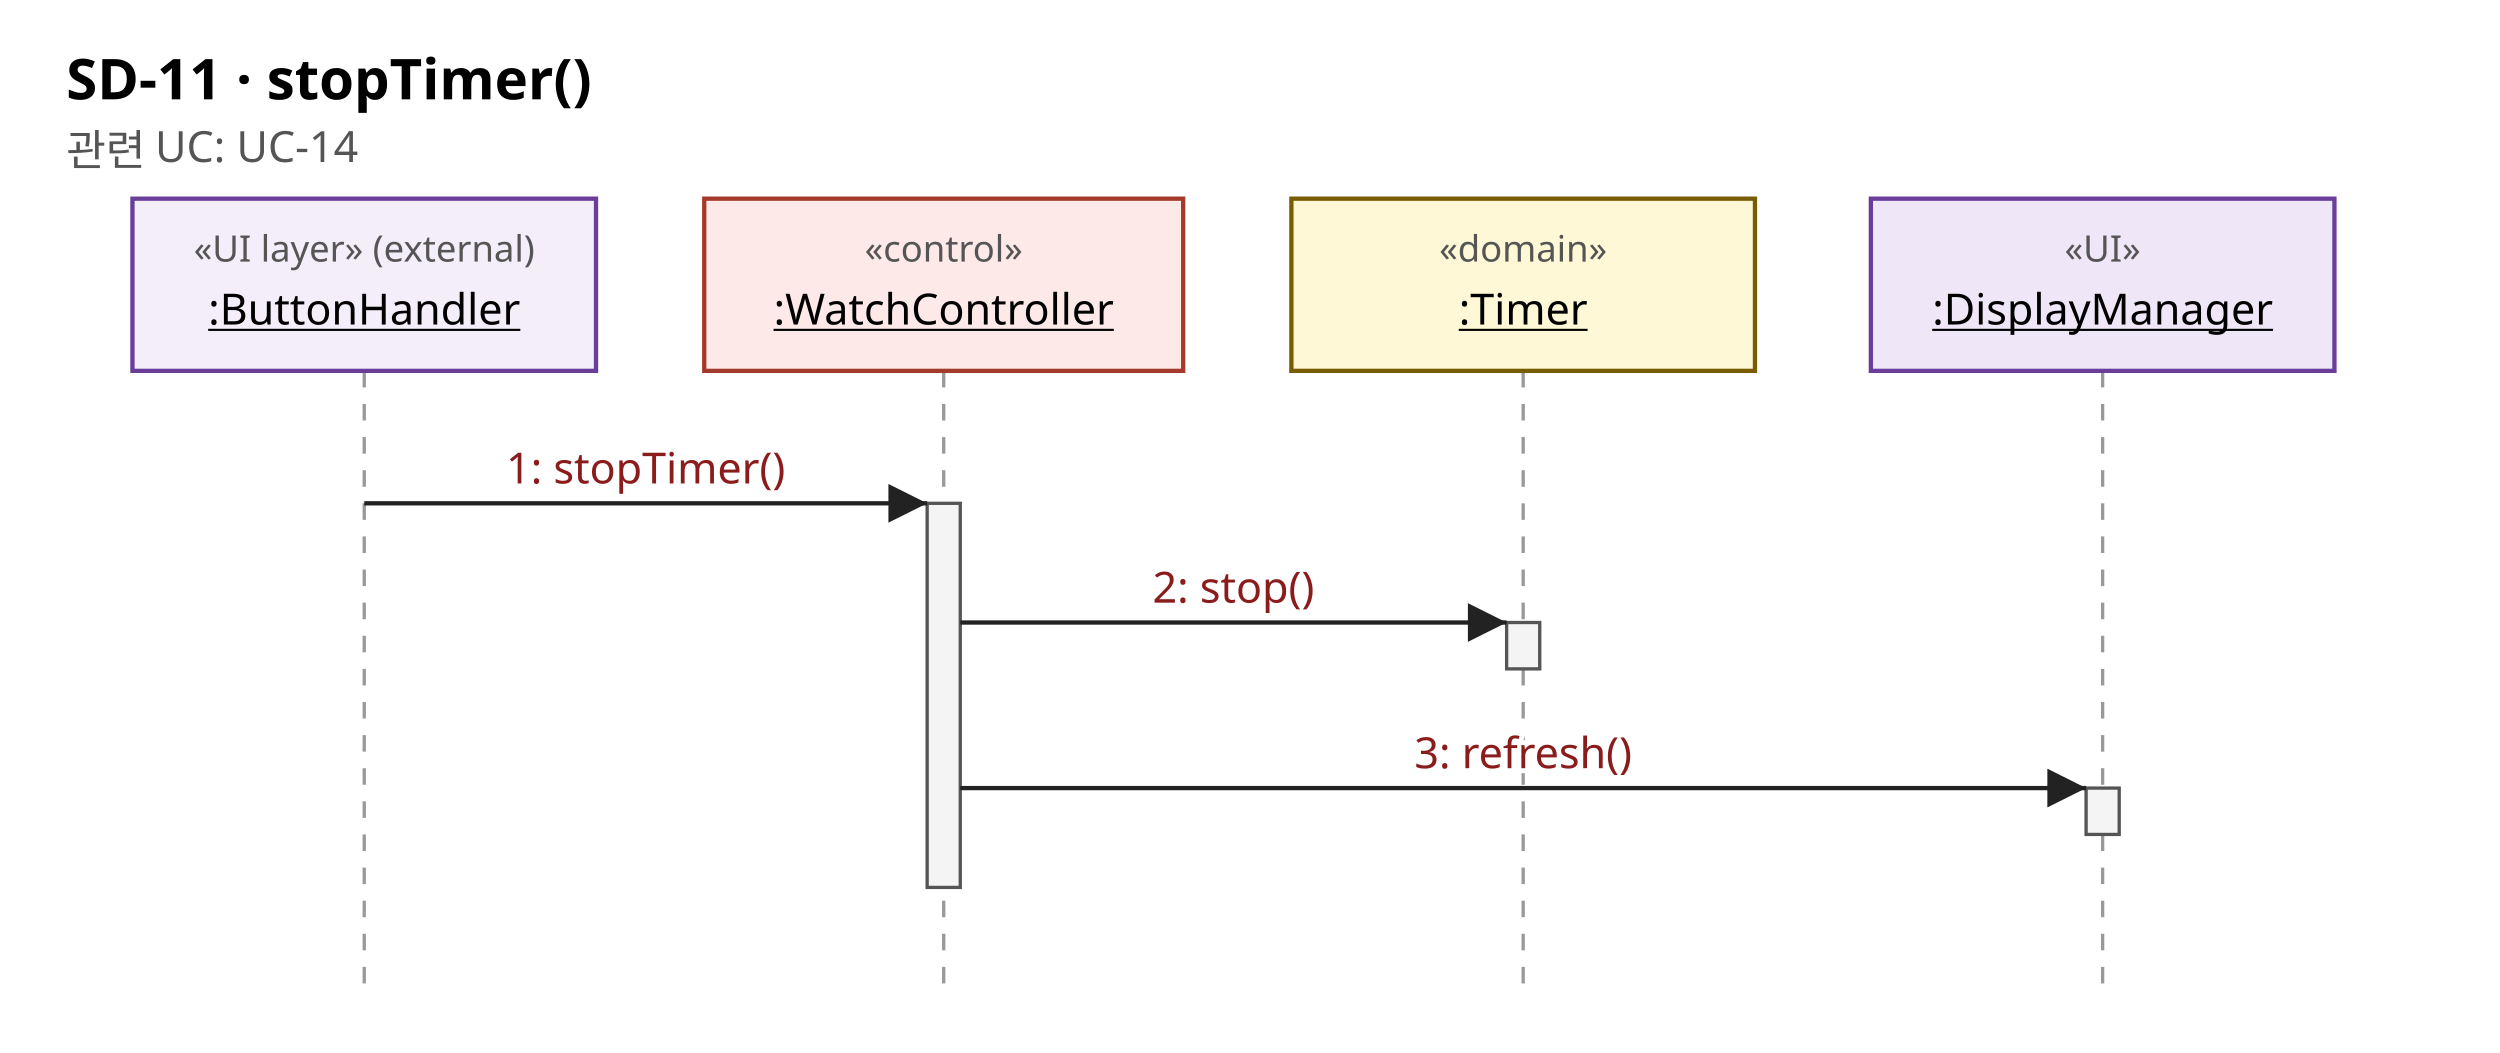
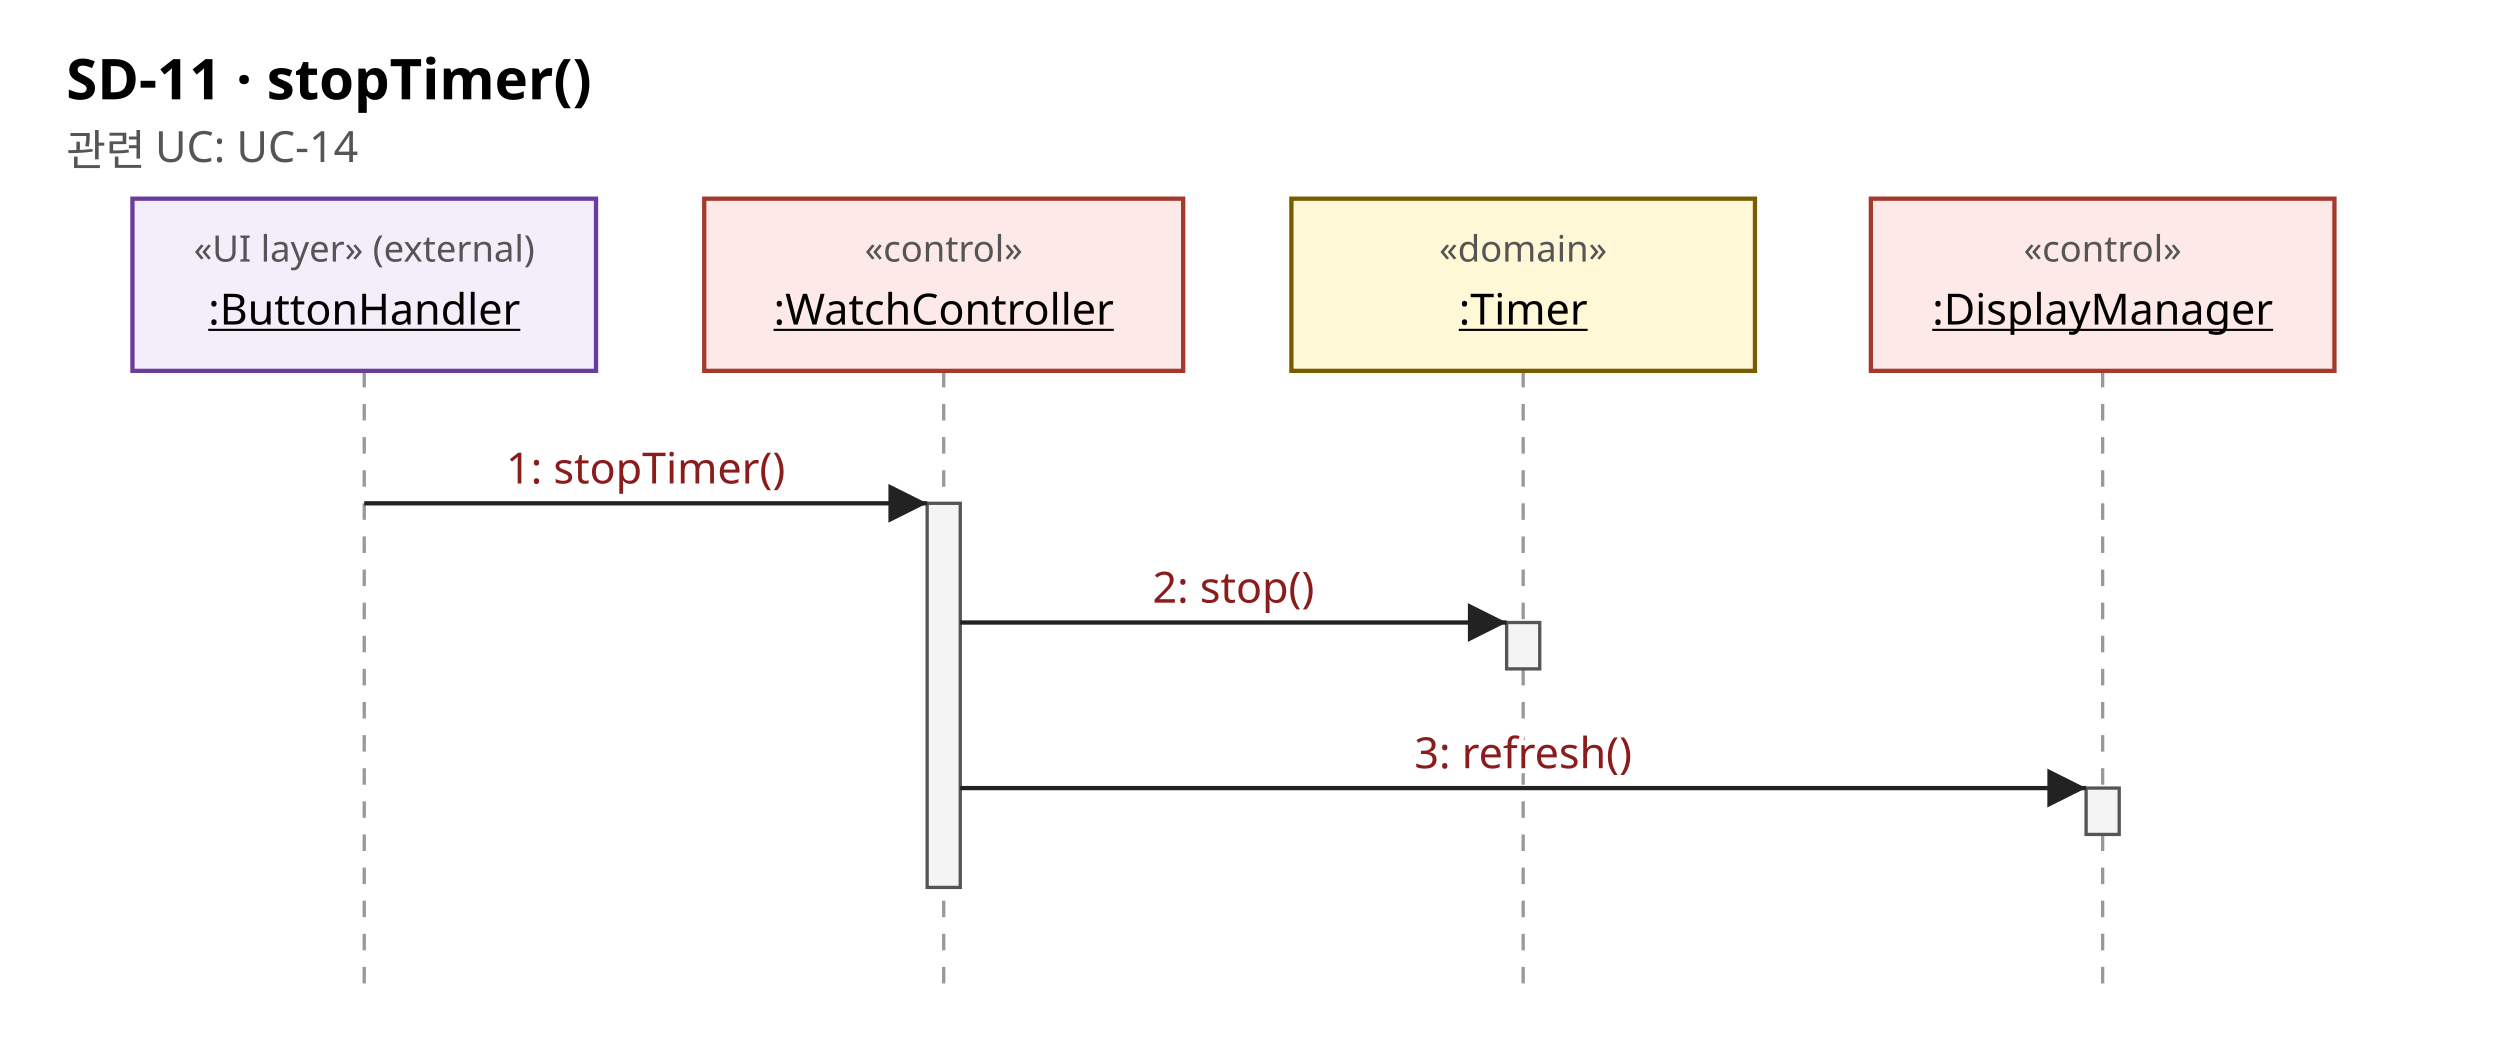
<svg xmlns="http://www.w3.org/2000/svg" width="755" height="318" viewBox="0 0 755 318" font-family="Malgun Gothic, Apple SD Gothic Neo, Noto Sans KR, WenQuanYi Zen Hei, sans-serif">
  <defs>
    <marker id="f" viewBox="0 0 10 10" refX="10" refY="5" markerWidth="9" markerHeight="9" orient="auto">
      <path d="M0,0 L10,5 L0,10 z" fill="#222" />
    </marker>
  </defs>
  <rect width="755" height="318" fill="#fff" />
  <text x="20" y="30" font-size="17" font-weight="bold">SD-11 · stopTimer()</text>
  <text x="20" y="50" font-size="13" fill="#555">관련 UC: UC-14</text>
  <line x1="110" y1="112" x2="110" y2="298" stroke="#999" stroke-dasharray="5 5" />
  <rect x="40.0" y="60" width="140" height="52" fill="#f3eefa" stroke="#6a3d9a" stroke-width="1.3" />
  <text x="110" y="79" text-anchor="middle" font-size="11" fill="#555">«UI layer» (external)</text>
  <text x="110" y="98" text-anchor="middle" font-size="13" text-decoration="underline">:ButtonHandler</text>
  <line x1="285" y1="112" x2="285" y2="298" stroke="#999" stroke-dasharray="5 5" />
  <rect x="212.68" y="60" width="144.64" height="52" fill="#fde9e7" stroke="#a33a2c" stroke-width="1.3" />
  <text x="285" y="79" text-anchor="middle" font-size="11" fill="#555">«control»</text>
  <text x="285" y="98" text-anchor="middle" font-size="13" text-decoration="underline">:WatchController</text>
  <line x1="460" y1="112" x2="460" y2="298" stroke="#999" stroke-dasharray="5 5" />
  <rect x="390.0" y="60" width="140" height="52" fill="#fff8d6" stroke="#7a5c00" stroke-width="1.3" />
  <text x="460" y="79" text-anchor="middle" font-size="11" fill="#555">«domain»</text>
  <text x="460" y="98" text-anchor="middle" font-size="13" text-decoration="underline">:Timer</text>
  <line x1="635" y1="112" x2="635" y2="298" stroke="#999" stroke-dasharray="5 5" />
-   <rect x="565.0" y="60" width="140" height="52" fill="#efe7f7" stroke="#6a3d9a" stroke-width="1.3" />
-   <text x="635" y="79" text-anchor="middle" font-size="11" fill="#555">«UI»</text>
+   <rect x="565.0" y="60" width="140" height="52" fill="#fde9e7" stroke="#a33a2c" stroke-width="1.3" />
+   <text x="635" y="79" text-anchor="middle" font-size="11" fill="#555">«control»</text>
  <text x="635" y="98" text-anchor="middle" font-size="13" text-decoration="underline">:DisplayManager</text>
  <rect x="455" y="188" width="10" height="14" fill="#f4f4f4" stroke="#555" />
  <rect x="630" y="238" width="10" height="14" fill="#f4f4f4" stroke="#555" />
  <rect x="280" y="152" width="10" height="116" fill="#f4f4f4" stroke="#555" />
  <line x1="110" y1="152" x2="280" y2="152" stroke="#222" stroke-width="1.3" marker-end="url(#f)" />
  <text x="195.0" y="146" text-anchor="middle" font-size="13" fill="#8a1c1c" stroke="#fff" stroke-width="3" paint-order="stroke">1: stopTimer()</text>
  <line x1="290" y1="188" x2="455" y2="188" stroke="#222" stroke-width="1.3" marker-end="url(#f)" />
  <text x="372.5" y="182" text-anchor="middle" font-size="13" fill="#8a1c1c" stroke="#fff" stroke-width="3" paint-order="stroke">2: stop()</text>
  <line x1="290" y1="238" x2="630" y2="238" stroke="#222" stroke-width="1.3" marker-end="url(#f)" />
  <text x="460.0" y="232" text-anchor="middle" font-size="13" fill="#8a1c1c" stroke="#fff" stroke-width="3" paint-order="stroke">3: refresh()</text>
</svg>
